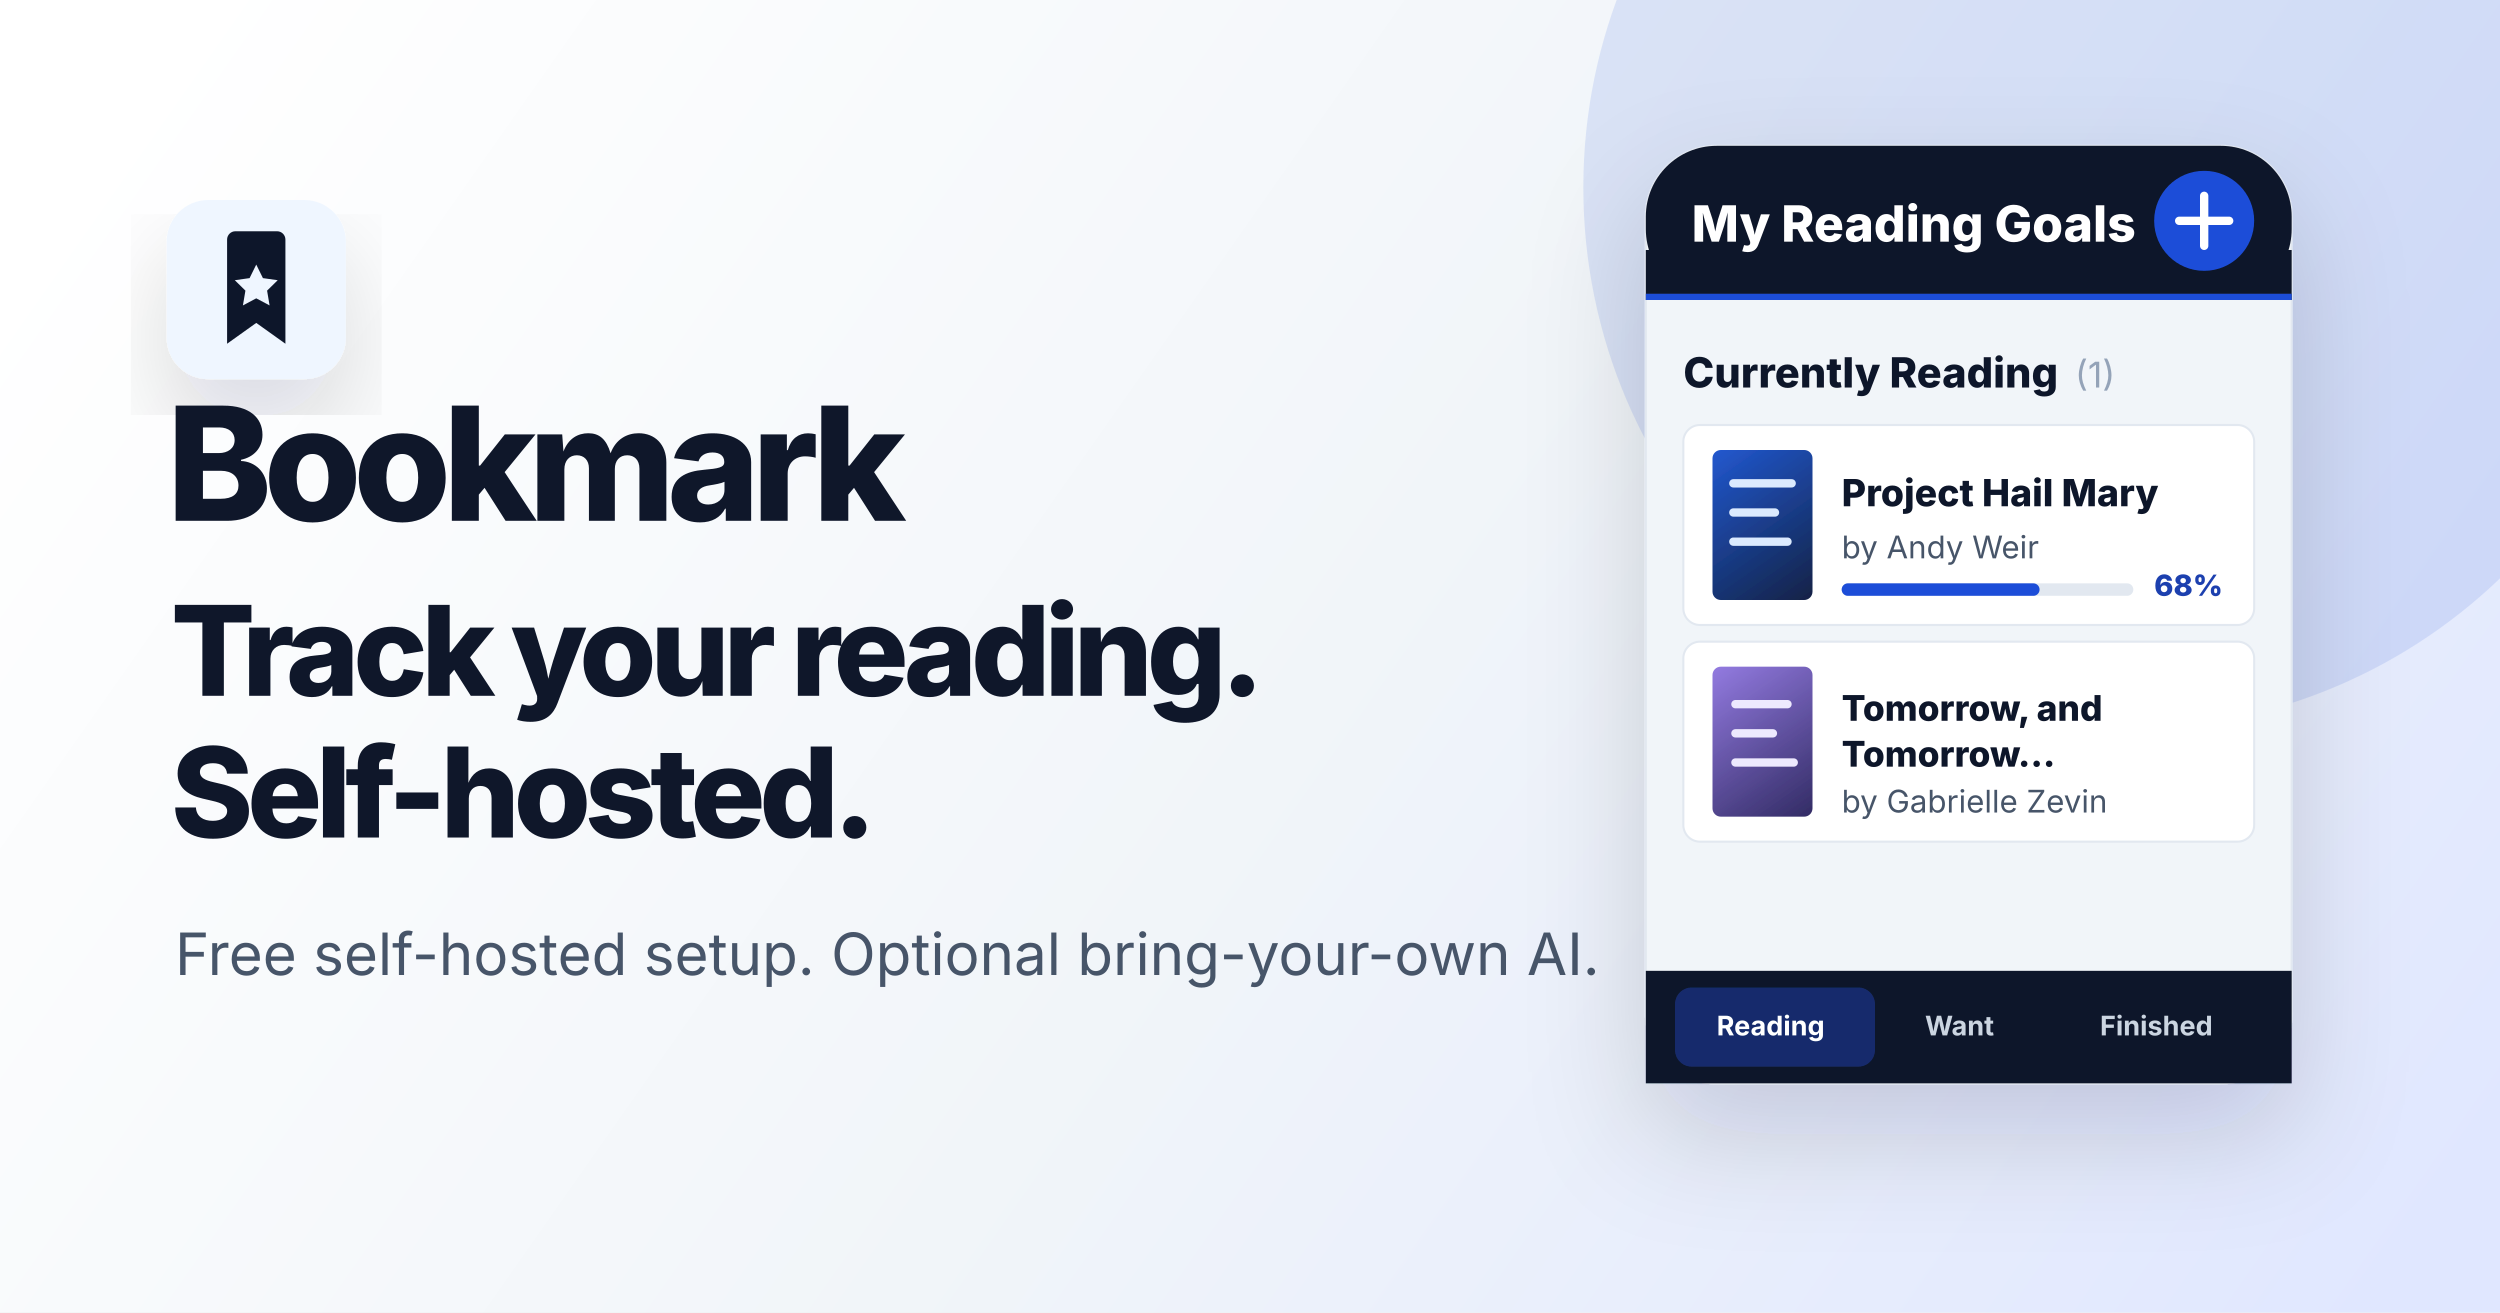
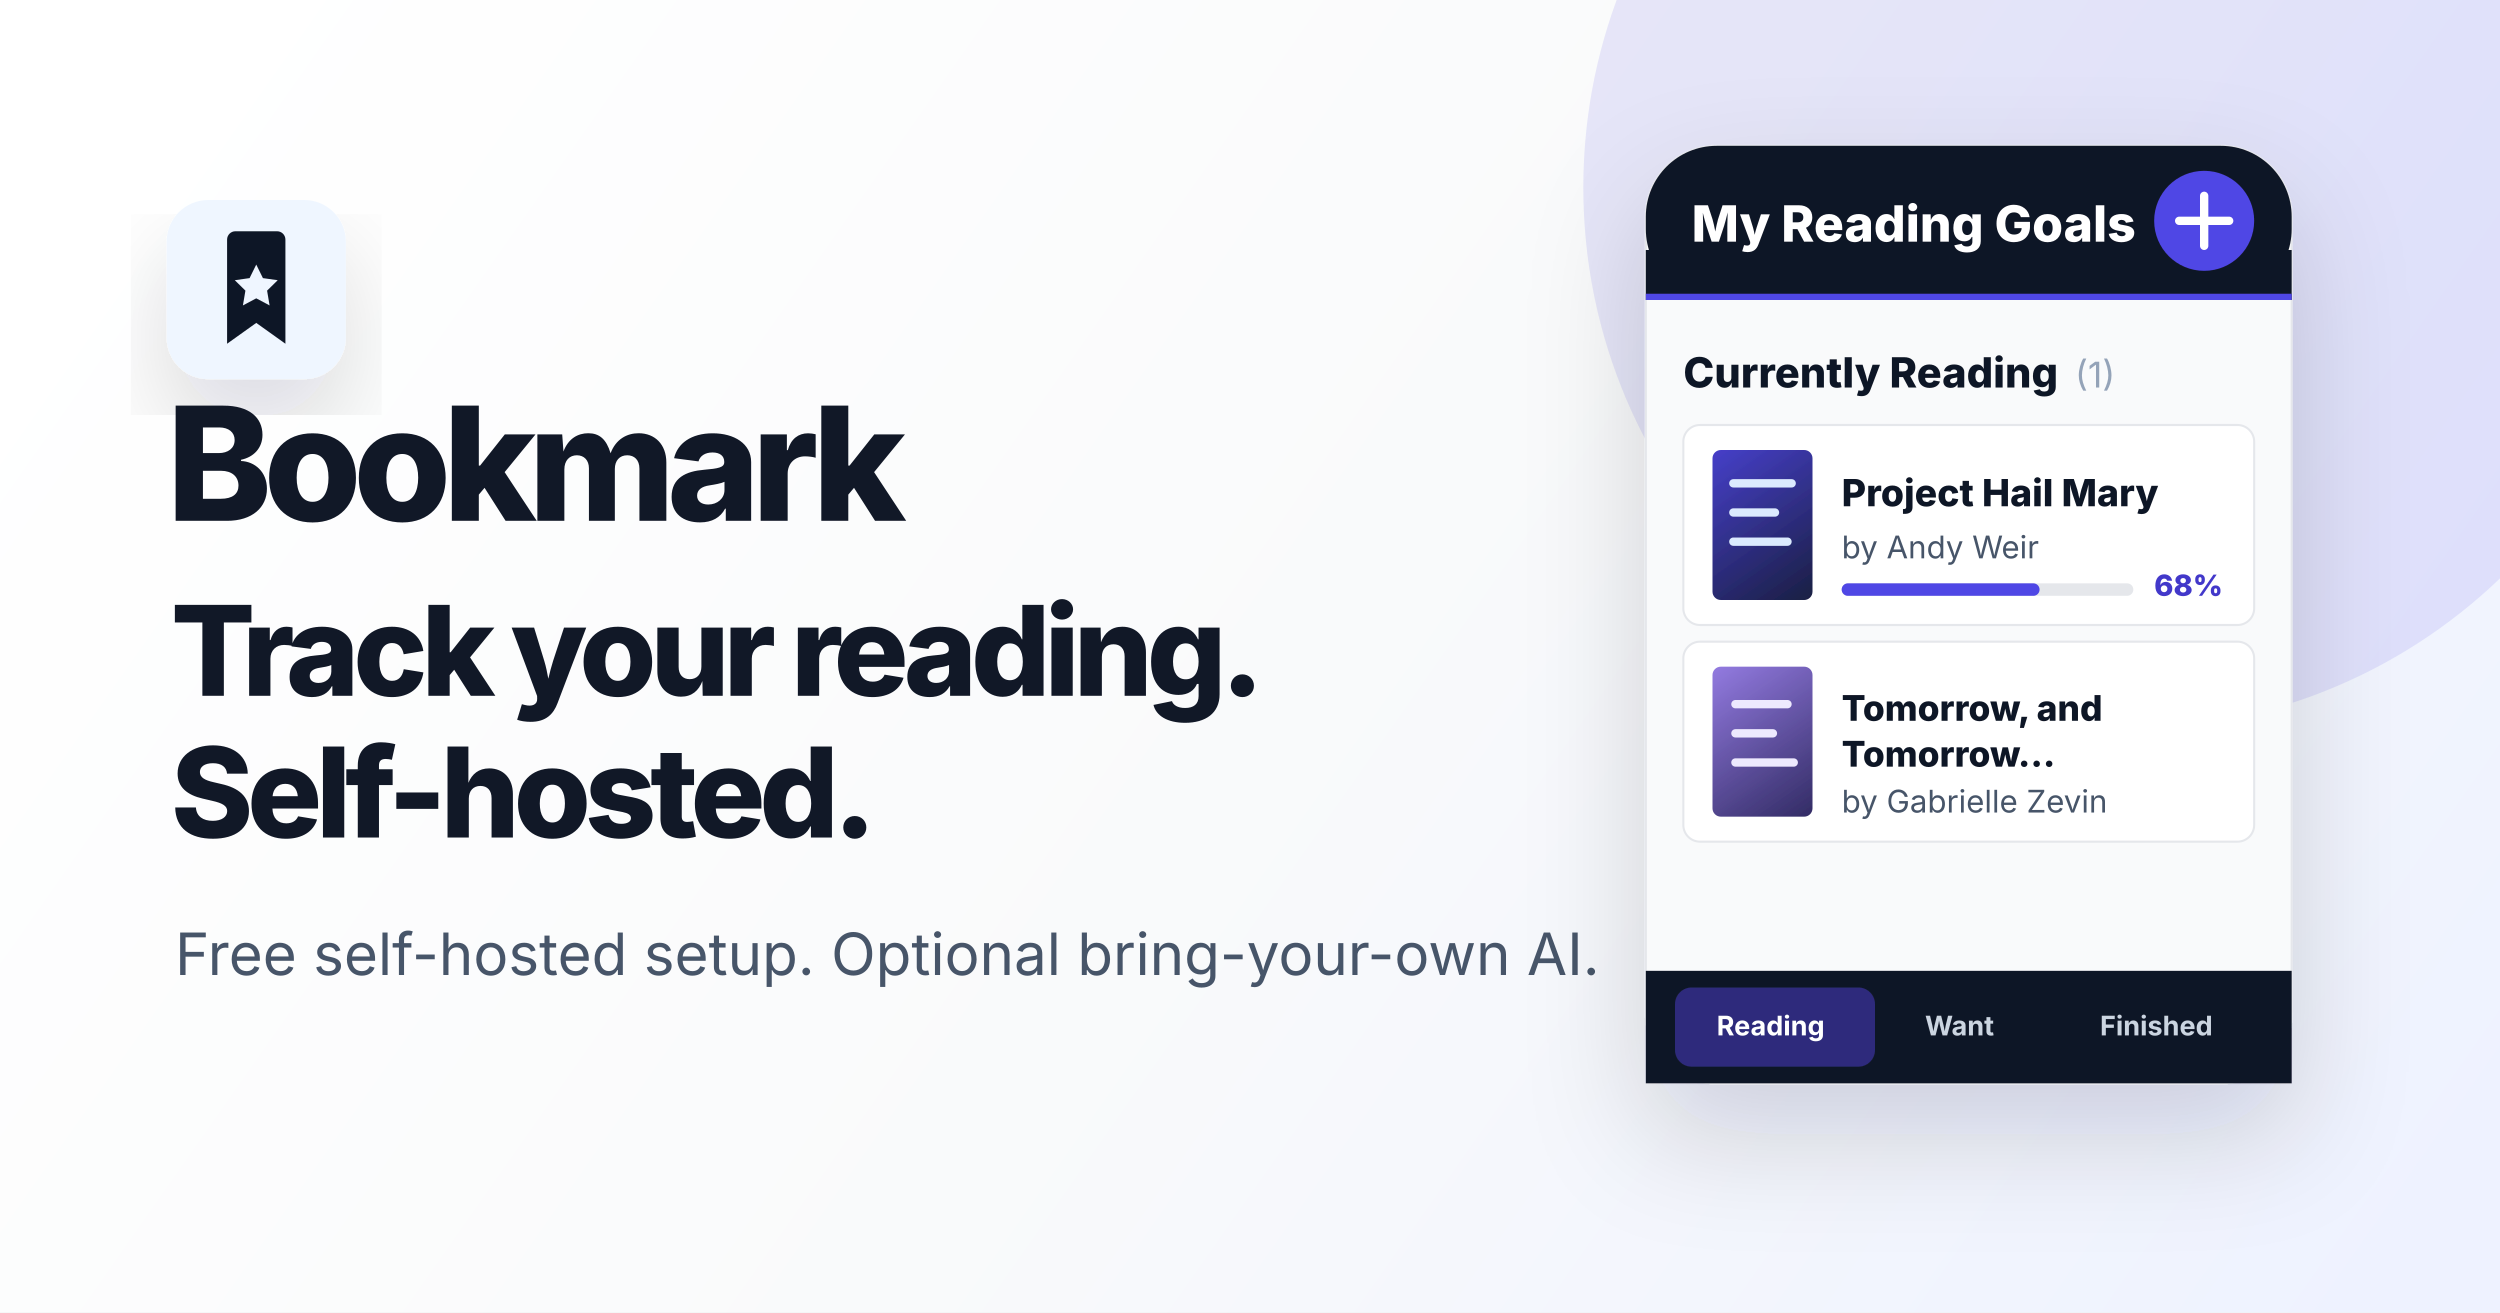
<svg xmlns="http://www.w3.org/2000/svg" width="1200" height="630" viewBox="0 0 1200 630" fill="none" role="img" aria-labelledby="title desc">
  <defs>
    <linearGradient id="pageBg" x1="92" y1="0" x2="1092" y2="702" gradientUnits="userSpaceOnUse">
      <stop stop-color="#FFFFFF" />
-       <stop offset="0.52" stop-color="#F1F5F9" />
-       <stop offset="1" stop-color="#E0E7FF" />
+       <stop offset="0.52" stop-color="#F9FAFB" />
+       <stop offset="1" stop-color="#EEF2FF" />
    </linearGradient>
    <linearGradient id="coverA" x1="0" y1="0" x2="70" y2="100" gradientUnits="userSpaceOnUse">
-       <stop stop-color="#2563EB" />
-       <stop offset="1" stop-color="#0F172A" />
+       <stop stop-color="#4F46E5" />
+       <stop offset="1" stop-color="#111827" />
    </linearGradient>
    <linearGradient id="coverB" x1="0" y1="0" x2="70" y2="100" gradientUnits="userSpaceOnUse">
      <stop stop-color="#A78BFA" />
      <stop offset="1" stop-color="#1E1B4B" />
    </linearGradient>
    <filter id="shadow" x="-20%" y="-20%" width="140%" height="140%" color-interpolation-filters="sRGB">
-       <feDropShadow dx="0" dy="24" stdDeviation="28" flood-color="#0F172A" flood-opacity="0.16" />
+       <feDropShadow dx="0" dy="24" stdDeviation="28" flood-color="#111827" flood-opacity="0.16" />
    </filter>
  </defs>
  <rect width="1200" height="630" fill="url(#pageBg)" />
-   <circle cx="1020" cy="90" r="260" fill="#1D4ED8" opacity="0.12" />
+   <circle cx="1020" cy="90" r="260" fill="#4F46E5" opacity="0.12" />
  <g transform="translate(80 96)" filter="url(#shadow)">
    <rect width="86" height="86" rx="20" fill="#EFF6FF" />
-     <path d="M29 19a4 4 0 0 1 4-4h20a4 4 0 0 1 4 4v50L43 59 29 69V19z" fill="#0F172A" />
+     <path d="M29 19a4 4 0 0 1 4-4h20a4 4 0 0 1 4 4v50L43 59 29 69V19z" fill="#111827" />
    <path d="M43 31l3.2 6.5 7.1 1-5.1 5 1.2 7.1-6.4-3.4-6.4 3.4 1.2-7.1-5.1-5 7.1-1L43 31z" fill="#EFF6FF" />
  </g>
-   <text x="80" y="250" fill="#0F172A" font-size="76" font-family="Inter, Segoe UI, Arial, sans-serif" font-weight="800" letter-spacing="-4">Bookmark</text>
-   <text x="82" y="334" fill="#0F172A" font-size="60" font-family="Inter, Segoe UI, Arial, sans-serif" font-weight="800" letter-spacing="-3">Track your reading.</text>
-   <text x="82" y="402" fill="#0F172A" font-size="60" font-family="Inter, Segoe UI, Arial, sans-serif" font-weight="800" letter-spacing="-3">Self-hosted.</text>
+   <text x="80" y="250" fill="#111827" font-size="76" font-family="Inter, Segoe UI, Arial, sans-serif" font-weight="800" letter-spacing="-4">Bookmark</text>
+   <text x="82" y="334" fill="#111827" font-size="60" font-family="Inter, Segoe UI, Arial, sans-serif" font-weight="800" letter-spacing="-3">Track your reading.</text>
+   <text x="82" y="402" fill="#111827" font-size="60" font-family="Inter, Segoe UI, Arial, sans-serif" font-weight="800" letter-spacing="-3">Self-hosted.</text>
  <text x="84" y="468" fill="#475569" font-size="28" font-family="Inter, Segoe UI, Arial, sans-serif">Free self-hosted setup. Optional bring-your-own AI.</text>
  <g transform="translate(790 70)" filter="url(#shadow)">
-     <rect width="310" height="450" rx="34" fill="#F1F5F9" stroke="#E2E8F0" />
-     <rect width="310" height="74" rx="34" fill="#0F172A" />
-     <path d="M0 50h310v24H0z" fill="#0F172A" />
-     <rect y="71" width="310" height="3" fill="#1D4ED8" />
+     <rect width="310" height="450" rx="34" fill="#F9FAFB" stroke="#E5E7EB" />
+     <rect width="310" height="74" rx="34" fill="#111827" />
+     <path d="M0 50h310v24H0z" fill="#111827" />
+     <rect y="71" width="310" height="3" fill="#4F46E5" />
    <text x="22" y="46" fill="#FFFFFF" font-size="24" font-family="Inter, Segoe UI, Arial, sans-serif" font-weight="800">My Reading Goals</text>
-     <circle cx="268" cy="36" r="24" fill="#1D4ED8" />
+     <circle cx="268" cy="36" r="24" fill="#4F46E5" />
    <path d="M268 24v24M256 36h24" stroke="#FFFFFF" stroke-width="4" stroke-linecap="round" />
-     <text x="18" y="116" fill="#0F172A" font-size="20" font-family="Inter, Segoe UI, Arial, sans-serif" font-weight="800">Currently Reading</text>
+     <text x="18" y="116" fill="#111827" font-size="20" font-family="Inter, Segoe UI, Arial, sans-serif" font-weight="800">Currently Reading</text>
    <text x="206" y="116" fill="#94A3B8" font-size="17" font-family="Inter, Segoe UI, Arial, sans-serif">(1)</text>
    <g transform="translate(18 134)">
-       <rect width="274" height="96" rx="8" fill="#FFFFFF" stroke="#E2E8F0" />
+       <rect width="274" height="96" rx="8" fill="#FFFFFF" stroke="#E5E7EB" />
      <rect x="14" y="12" width="48" height="72" rx="4" fill="url(#coverA)" />
      <path d="M24 28h28M24 42h20M24 56h26" stroke="#DBEAFE" stroke-width="4" stroke-linecap="round" />
-       <text x="76" y="39" fill="#0F172A" font-size="18" font-family="Inter, Segoe UI, Arial, sans-serif" font-weight="800">Project Hail Mary</text>
+       <text x="76" y="39" fill="#111827" font-size="18" font-family="Inter, Segoe UI, Arial, sans-serif" font-weight="800">Project Hail Mary</text>
      <text x="76" y="64" fill="#475569" font-size="15" font-family="Inter, Segoe UI, Arial, sans-serif">by Andy Weir</text>
-       <rect x="76" y="76" width="140" height="6" rx="3" fill="#E2E8F0" />
-       <rect x="76" y="76" width="95" height="6" rx="3" fill="#1D4ED8" />
-       <text x="226" y="82" fill="#1E40AF" font-size="14" font-family="Inter, Segoe UI, Arial, sans-serif" font-weight="800">68%</text>
+       <rect x="76" y="76" width="140" height="6" rx="3" fill="#E5E7EB" />
+       <rect x="76" y="76" width="95" height="6" rx="3" fill="#4F46E5" />
+       <text x="226" y="82" fill="#4338CA" font-size="14" font-family="Inter, Segoe UI, Arial, sans-serif" font-weight="800">68%</text>
    </g>
    <g transform="translate(18 238)">
-       <rect width="274" height="96" rx="8" fill="#FFFFFF" stroke="#E2E8F0" />
+       <rect width="274" height="96" rx="8" fill="#FFFFFF" stroke="#E5E7EB" />
      <rect x="14" y="12" width="48" height="72" rx="4" fill="url(#coverB)" />
      <path d="M25 30h25M25 44h18M25 58h28" stroke="#EDE9FE" stroke-width="4" stroke-linecap="round" />
-       <text x="76" y="38" fill="#0F172A" font-size="17" font-family="Inter, Segoe UI, Arial, sans-serif" font-weight="800">Tomorrow, and</text>
-       <text x="76" y="60" fill="#0F172A" font-size="17" font-family="Inter, Segoe UI, Arial, sans-serif" font-weight="800">Tomorrow...</text>
+       <text x="76" y="38" fill="#111827" font-size="17" font-family="Inter, Segoe UI, Arial, sans-serif" font-weight="800">Tomorrow, and</text>
+       <text x="76" y="60" fill="#111827" font-size="17" font-family="Inter, Segoe UI, Arial, sans-serif" font-weight="800">Tomorrow...</text>
      <text x="76" y="82" fill="#475569" font-size="15" font-family="Inter, Segoe UI, Arial, sans-serif">by Gabrielle Zevin</text>
    </g>
-     <rect y="396" width="310" height="54" fill="#0F172A" />
-     <rect x="14" y="404" width="96" height="38" rx="8" fill="#1D4ED8" opacity="0.38" />
+     <rect y="396" width="310" height="54" fill="#111827" />
+     <rect x="14" y="404" width="96" height="38" rx="8" fill="#4F46E5" opacity="0.44" />
    <text x="34" y="427" fill="#FFFFFF" font-size="13" font-family="Inter, Segoe UI, Arial, sans-serif" font-weight="700">Reading</text>
    <text x="134" y="427" fill="#CBD5E1" font-size="13" font-family="Inter, Segoe UI, Arial, sans-serif" font-weight="700">Want</text>
    <text x="218" y="427" fill="#CBD5E1" font-size="13" font-family="Inter, Segoe UI, Arial, sans-serif" font-weight="700">Finished</text>
  </g>
</svg>
